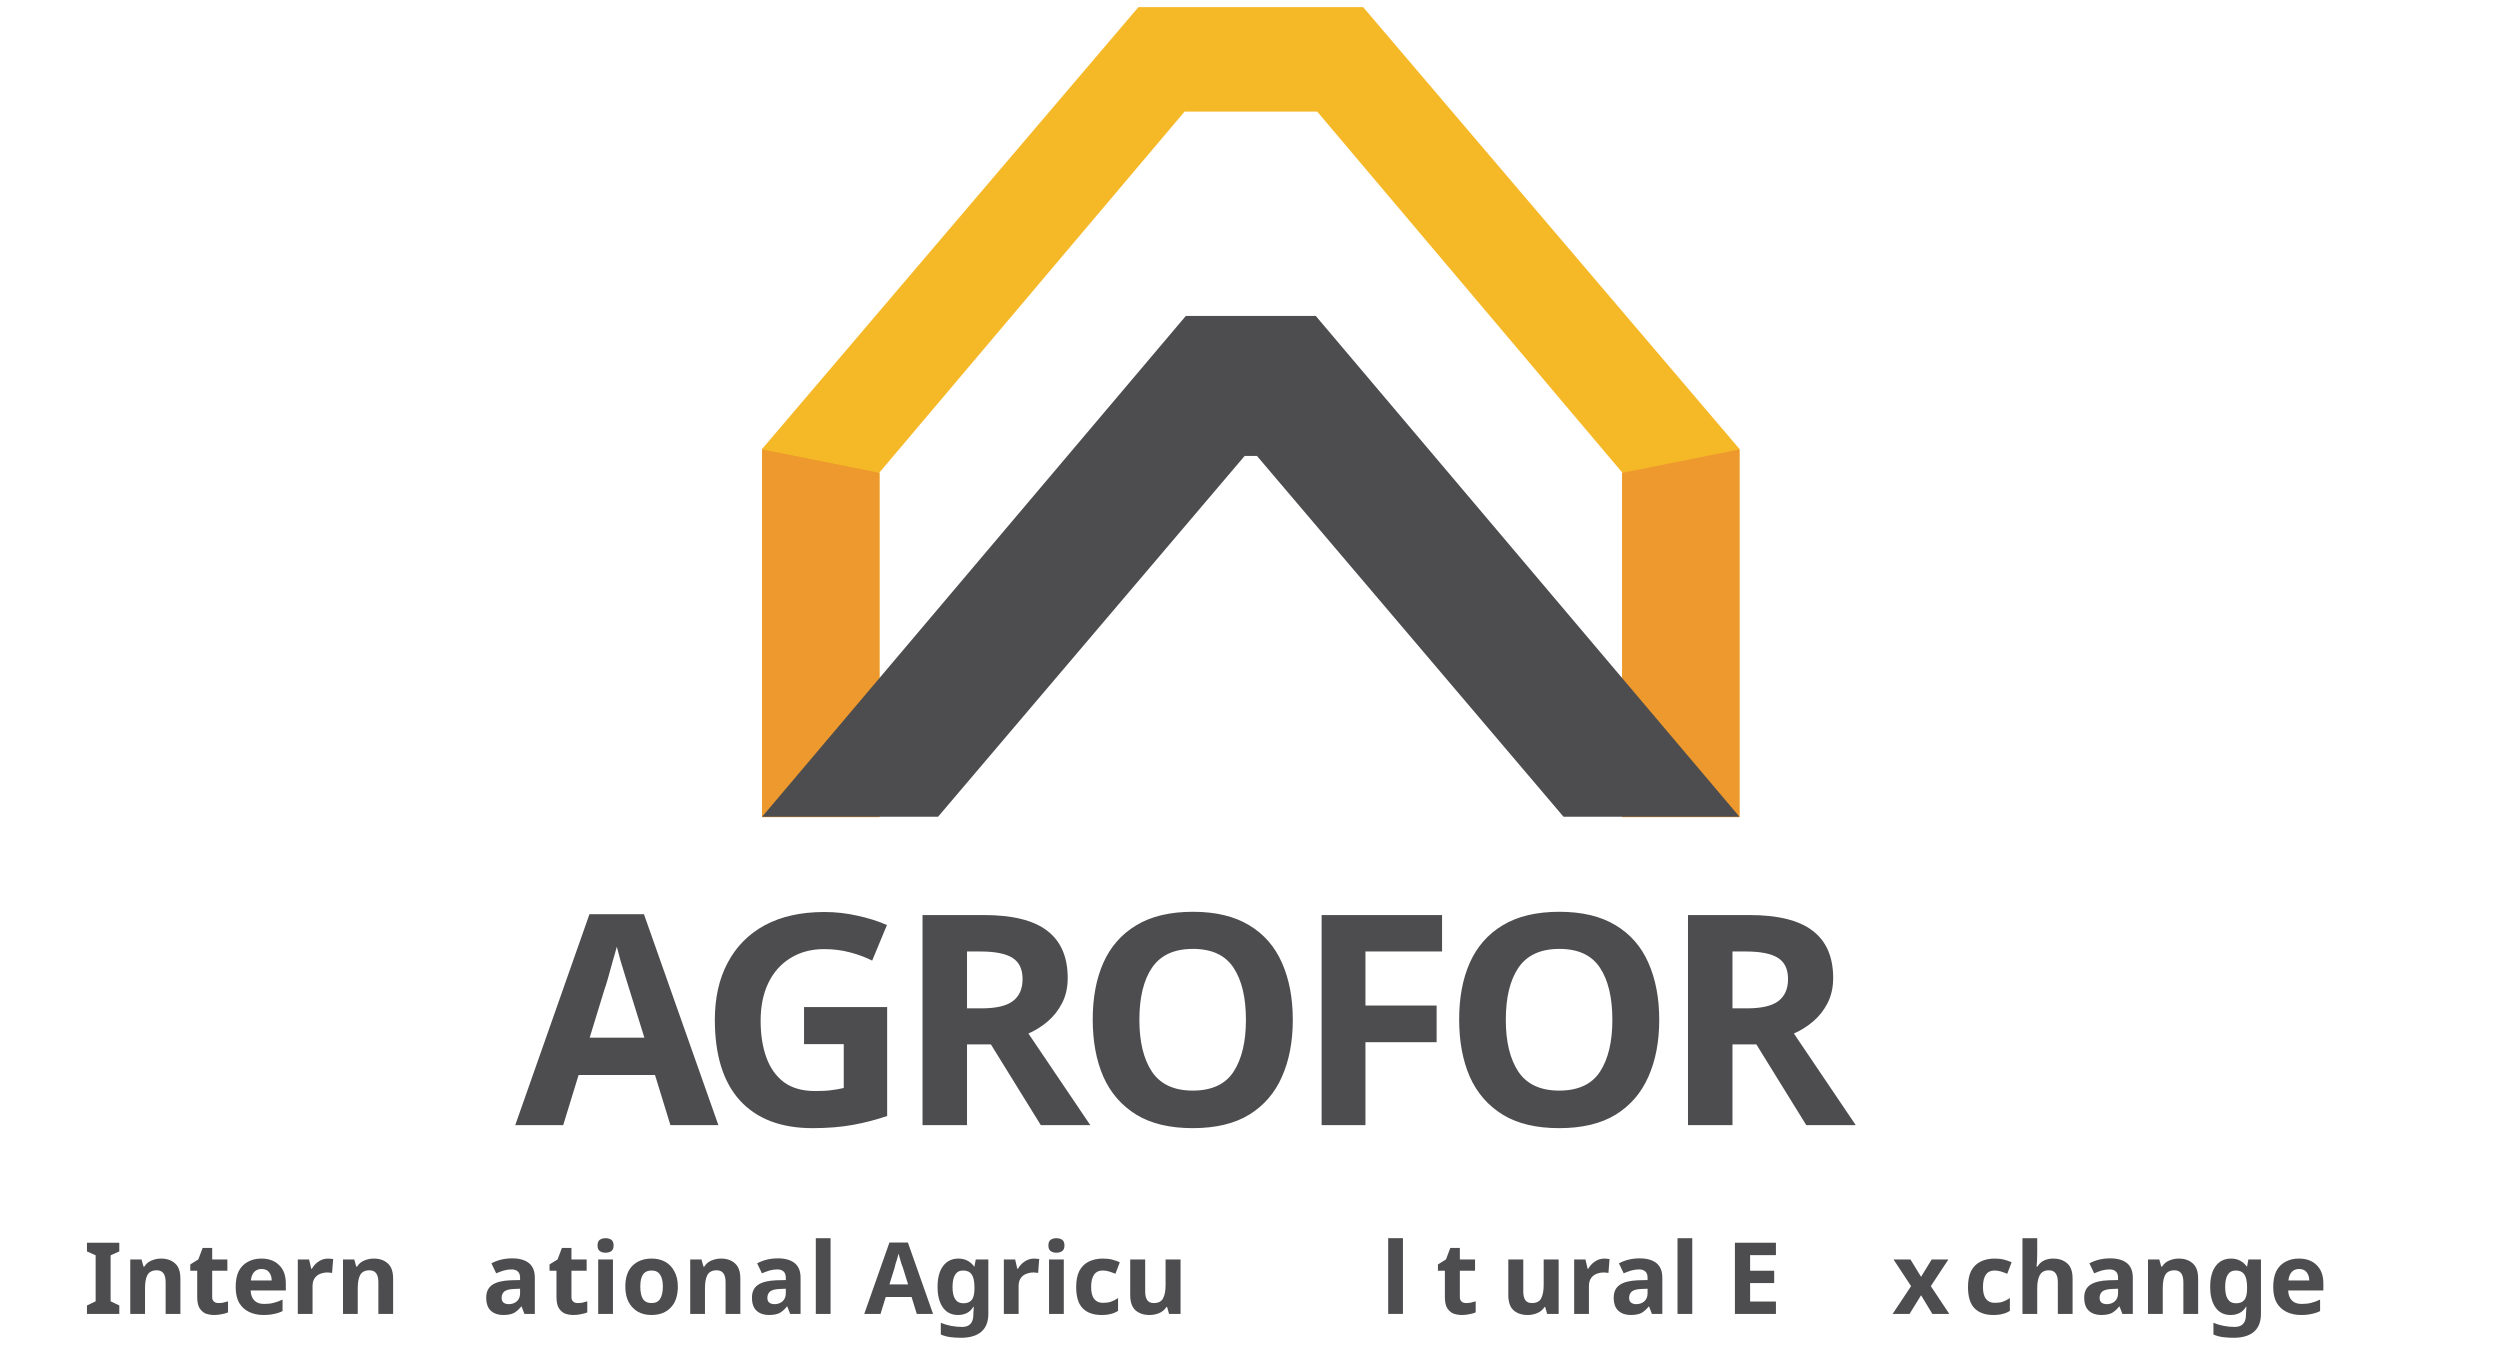
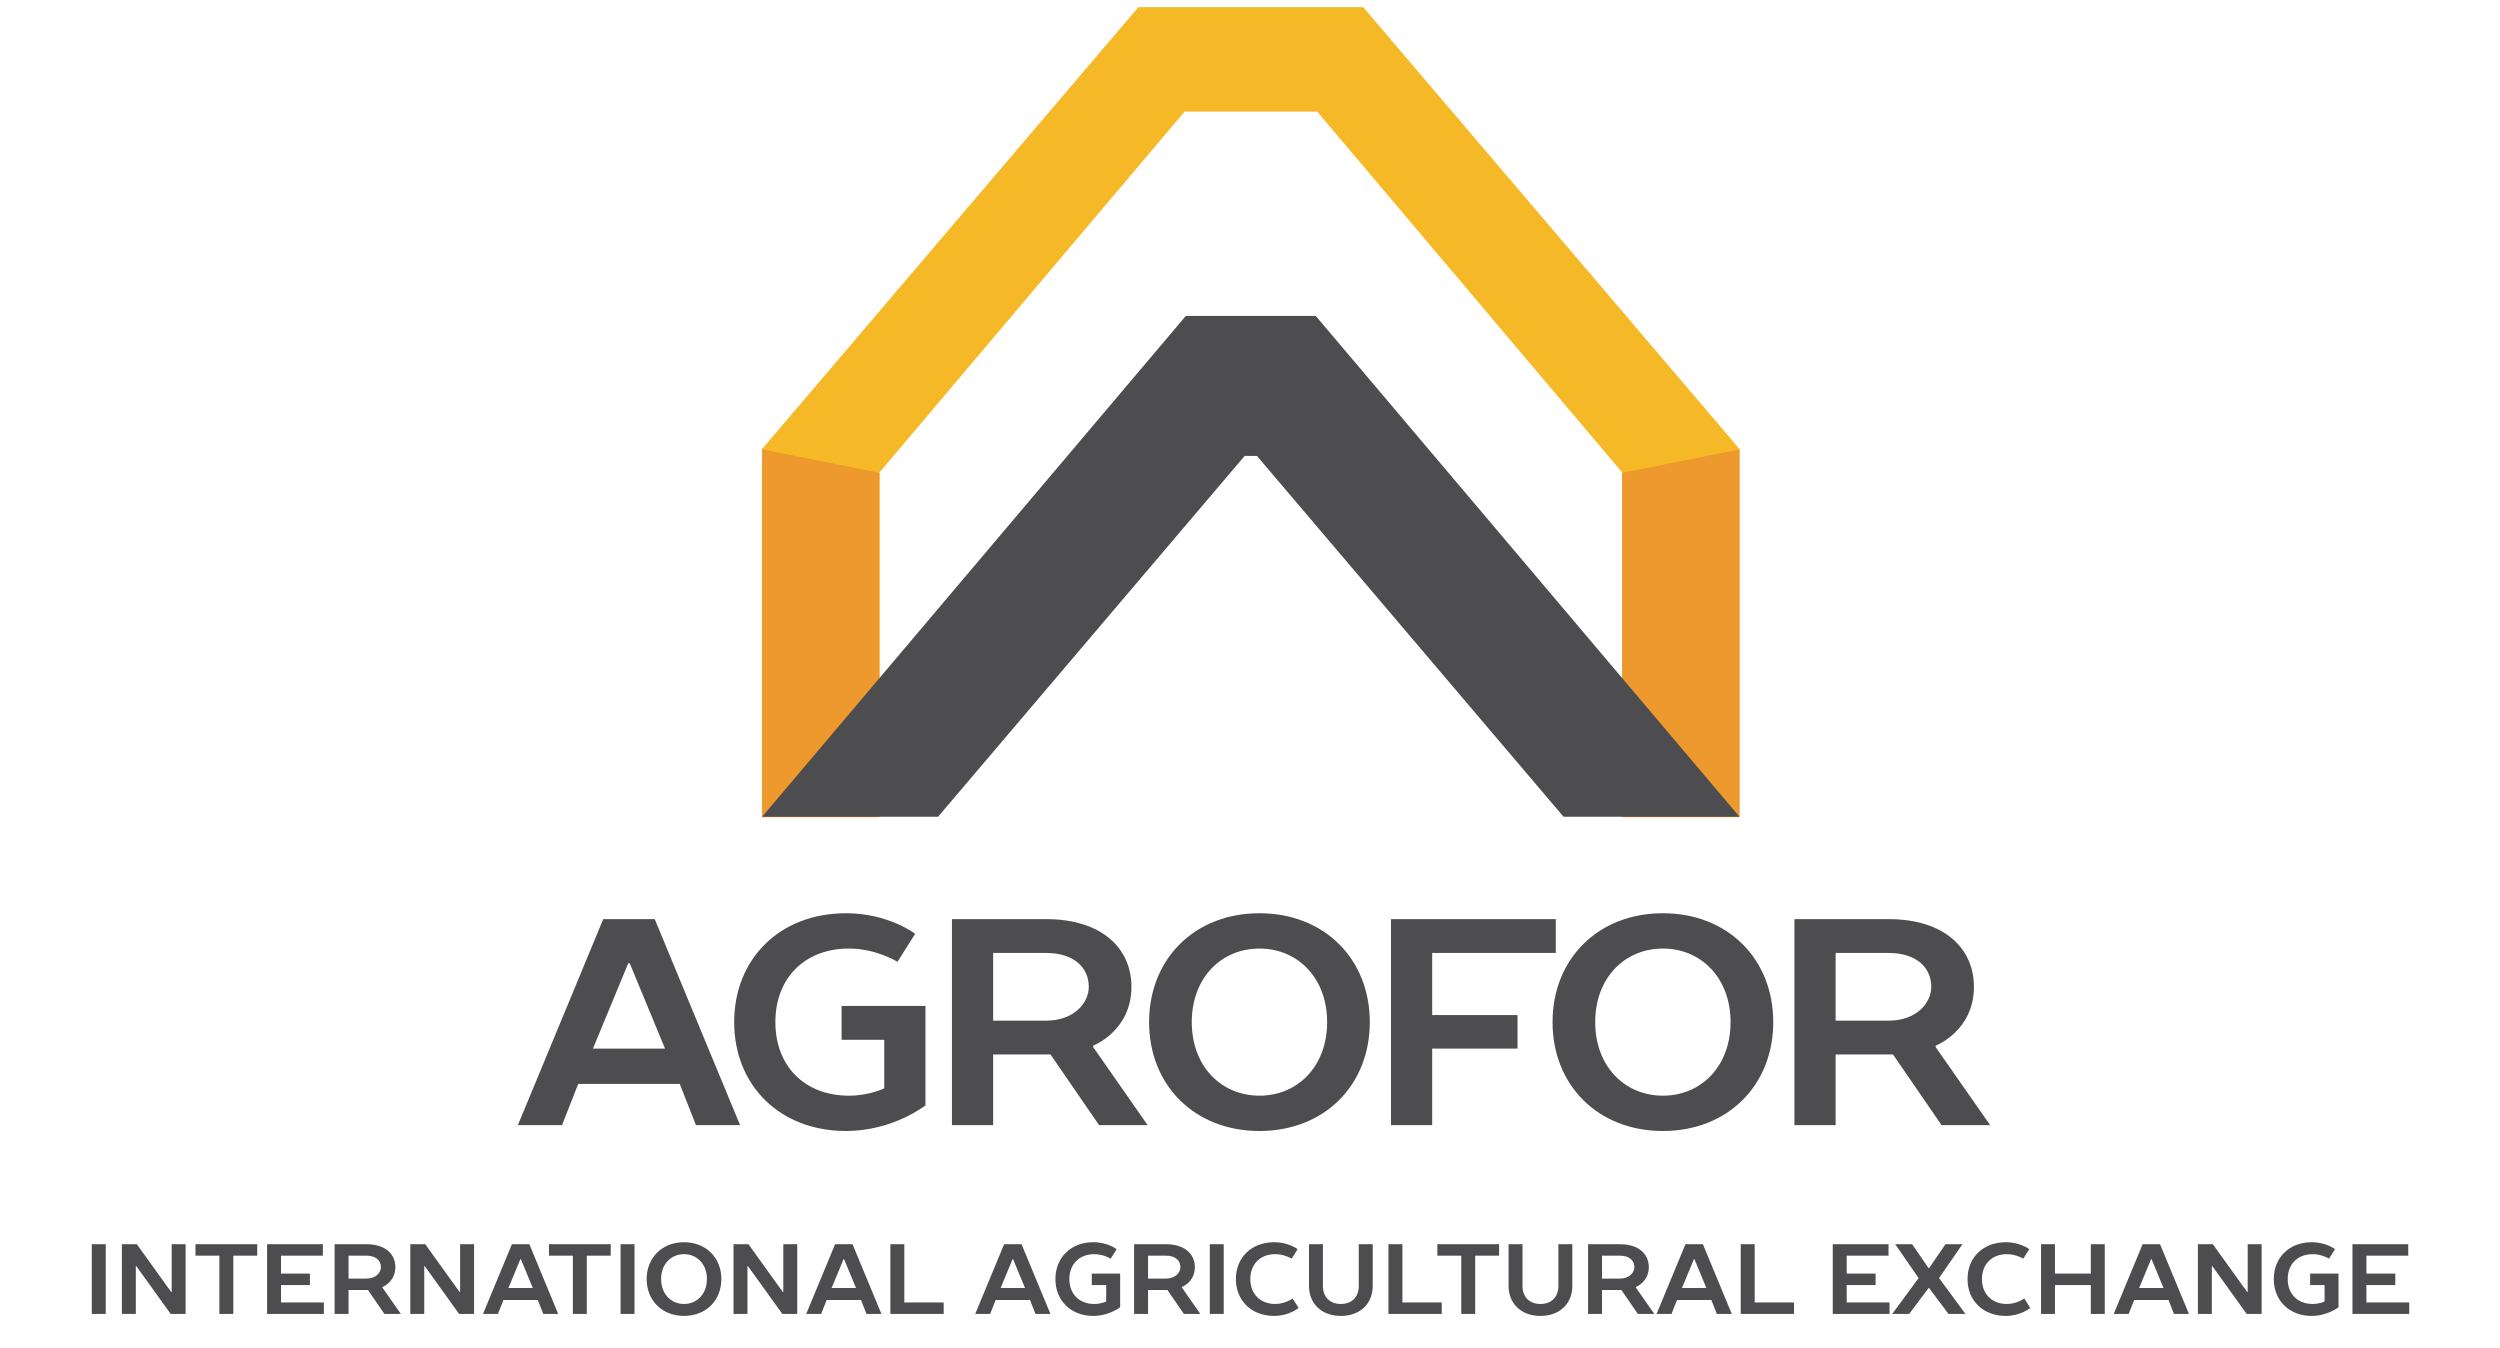
<svg xmlns="http://www.w3.org/2000/svg" width="180px" height="97px" viewBox="0 0 180 97" version="1.1">
  <defs />
  <g id="Page-1" stroke="none" stroke-width="1" fill="none" fill-rule="evenodd">
-     <g id="ЂЃ£Ѓ-†£аЃ" transform="translate(6, -128)">
-       <text id="AGROFOR" font-family="Prosto Sans" font-size="21.187" font-weight="bold" letter-spacing="-1.059" fill="#4D4D4F">
-         <tspan x="31.098" y="209.008">AGROFOR</tspan>
-       </text>
-       <path d="M92.147,128.513 L75.966,128.513 L48.871,160.326 L48.871,186.807 L57.322,186.807 L57.322,162.017 L79.29,136.034 L88.838,136.034 L110.796,162.017 L110.796,186.807 L119.243,186.807 L119.243,160.326 L92.147,128.513" id="Fill-5" fill="#F5B827" />
-       <text id="International-Agricultural-Exchange" font-family="Prosto Sans" font-size="7.171" font-weight="bold" fill="#4D4D4F">
-         <tspan x="0.029" y="222.603">Intern</tspan>
-         <tspan x="28.712" y="222.603" letter-spacing="-0.43">a</tspan>
-         <tspan x="33.396" y="222.603">tional Agricu</tspan>
-         <tspan x="93.388" y="222.603" letter-spacing="-0.574">l</tspan>
-         <tspan x="97.361" y="222.603">t</tspan>
-         <tspan x="102.065" y="222.603">ural E</tspan>
-         <tspan x="130.24" y="222.603" letter-spacing="-0.143">x</tspan>
-         <tspan x="135.368" y="222.603">change</tspan>
-       </text>
-       <path d="M48.871,186.837 L57.322,186.837 L57.322,162.047 L48.871,160.356 L48.871,186.837" id="Fill-6" fill="#ED992D" />
-       <path d="M119.243,186.837 L110.793,186.837 L110.793,162.047 L119.243,160.356 L119.243,186.837" id="Fill-7" fill="#ED992D" />
-       <path d="M79.379,150.748 L48.871,186.807 L61.539,186.807 L83.617,160.825 L84.498,160.825 L106.575,186.807 L119.243,186.807 L88.736,150.748 L79.379,150.748" id="Fill-8" fill="#4D4D4F" />
+     <g id="text" transform="translate(6, -63)" fill="#4D4D4F">
+       <path d="M41.141,129.177 L37.433,129.177 L31.288,144.008 L34.467,144.008 L35.632,141.042 L42.942,141.042 L44.107,144.008 L47.285,144.008 L41.141,129.177 Z M39.234,132.355 L39.34,132.355 L41.882,138.499 L36.691,138.499 L39.234,132.355 Z M54.912,128.753 C50.145,128.753 46.861,132.037 46.861,136.592 C46.861,141.148 50.145,144.432 54.912,144.432 C58.302,144.432 60.633,142.588 60.633,142.588 L60.633,135.427 L54.595,135.427 L54.595,137.864 L57.667,137.864 L57.667,141.36 C57.667,141.36 56.607,141.889 55.124,141.889 C51.946,141.889 49.827,139.771 49.827,136.592 C49.827,133.414 51.946,131.296 55.124,131.296 C57.095,131.296 58.62,132.249 58.62,132.249 L59.891,130.236 C59.891,130.236 57.984,128.753 54.912,128.753 L54.912,128.753 Z M62.54,129.177 L62.54,144.008 L65.506,144.008 L65.506,138.923 L69.637,138.923 L73.133,144.008 L76.629,144.008 L72.71,138.393 L72.71,138.287 C72.71,138.287 75.464,137.228 75.464,134.05 C75.464,131.296 73.345,129.177 69.32,129.177 L62.54,129.177 Z M72.392,134.05 C72.392,135.215 71.332,136.486 69.32,136.486 L65.506,136.486 L65.506,131.613 L69.32,131.613 C71.332,131.613 72.392,132.673 72.392,134.05 L72.392,134.05 Z M76.735,136.592 C76.735,141.148 80.019,144.432 84.68,144.432 C89.342,144.432 92.626,141.148 92.626,136.592 C92.626,132.037 89.342,128.753 84.68,128.753 C80.019,128.753 76.735,132.037 76.735,136.592 L76.735,136.592 Z M89.554,136.592 C89.554,139.771 87.435,141.889 84.68,141.889 C81.926,141.889 79.807,139.771 79.807,136.592 C79.807,133.414 81.926,131.296 84.68,131.296 C87.435,131.296 89.554,133.414 89.554,136.592 L89.554,136.592 Z M94.151,144.008 L97.117,144.008 L97.117,138.499 L103.262,138.499 L103.262,136.084 L97.117,136.084 L97.117,131.613 L106.016,131.613 L106.016,129.177 L94.151,129.177 L94.151,144.008 Z M105.783,136.592 C105.783,141.148 109.067,144.432 113.728,144.432 C118.389,144.432 121.674,141.148 121.674,136.592 C121.674,132.037 118.389,128.753 113.728,128.753 C109.067,128.753 105.783,132.037 105.783,136.592 L105.783,136.592 Z M118.601,136.592 C118.601,139.771 116.483,141.889 113.728,141.889 C110.974,141.889 108.855,139.771 108.855,136.592 C108.855,133.414 110.974,131.296 113.728,131.296 C116.483,131.296 118.601,133.414 118.601,136.592 L118.601,136.592 Z M123.199,129.177 L123.199,144.008 L126.165,144.008 L126.165,138.923 L130.297,138.923 L133.793,144.008 L137.289,144.008 L133.369,138.393 L133.369,138.287 C133.369,138.287 136.123,137.228 136.123,134.05 C136.123,131.296 134.005,129.177 129.979,129.177 L123.199,129.177 Z M133.051,134.05 C133.051,135.215 131.992,136.486 129.979,136.486 L126.165,136.486 L126.165,131.613 L129.979,131.613 C131.992,131.613 133.051,132.673 133.051,134.05 L133.051,134.05 Z" id="AGROFOR" />
+       <path d="M1.613,152.583 L0.609,152.583 L0.609,157.603 L1.613,157.603 L1.613,152.583 Z M6.325,156.025 L3.851,152.583 L2.775,152.583 L2.775,157.603 L3.779,157.603 L3.779,154.161 L3.815,154.161 L6.289,157.603 L7.364,157.603 L7.364,152.583 L6.36,152.583 L6.36,156.025 L6.325,156.025 Z M8.074,152.583 L8.074,153.408 L9.795,153.408 L9.795,157.603 L10.799,157.603 L10.799,153.408 L12.52,153.408 L12.52,152.583 L8.074,152.583 Z M13.23,157.603 L17.318,157.603 L17.318,156.778 L14.234,156.778 L14.234,155.523 L16.314,155.523 L16.314,154.698 L14.234,154.698 L14.234,153.408 L17.246,153.408 L17.246,152.583 L13.23,152.583 L13.23,157.603 Z M18.092,152.583 L18.092,157.603 L19.096,157.603 L19.096,155.882 L20.495,155.882 L21.678,157.603 L22.861,157.603 L21.534,155.702 L21.534,155.666 C21.534,155.666 22.467,155.308 22.467,154.232 C22.467,153.3 21.749,152.583 20.387,152.583 L18.092,152.583 Z M21.427,154.232 C21.427,154.627 21.068,155.057 20.387,155.057 L19.096,155.057 L19.096,153.408 L20.387,153.408 C21.068,153.408 21.427,153.766 21.427,154.232 L21.427,154.232 Z M27.092,156.025 L24.618,152.583 L23.542,152.583 L23.542,157.603 L24.546,157.603 L24.546,154.161 L24.582,154.161 L27.056,157.603 L28.132,157.603 L28.132,152.583 L27.128,152.583 L27.128,156.025 L27.092,156.025 Z M32.112,152.583 L30.857,152.583 L28.777,157.603 L29.853,157.603 L30.247,156.599 L32.721,156.599 L33.115,157.603 L34.191,157.603 L32.112,152.583 Z M31.466,153.659 L31.502,153.659 L32.363,155.738 L30.606,155.738 L31.466,153.659 Z M33.525,152.583 L33.525,153.408 L35.246,153.408 L35.246,157.603 L36.25,157.603 L36.25,153.408 L37.971,153.408 L37.971,152.583 L33.525,152.583 Z M39.685,152.583 L38.681,152.583 L38.681,157.603 L39.685,157.603 L39.685,152.583 Z M40.56,155.093 C40.56,156.635 41.671,157.746 43.249,157.746 C44.826,157.746 45.938,156.635 45.938,155.093 C45.938,153.551 44.826,152.44 43.249,152.44 C41.671,152.44 40.56,153.551 40.56,155.093 L40.56,155.093 Z M44.898,155.093 C44.898,156.168 44.181,156.886 43.249,156.886 C42.317,156.886 41.6,156.168 41.6,155.093 C41.6,154.017 42.317,153.3 43.249,153.3 C44.181,153.3 44.898,154.017 44.898,155.093 L44.898,155.093 Z M50.362,156.025 L47.888,152.583 L46.813,152.583 L46.813,157.603 L47.817,157.603 L47.817,154.161 L47.853,154.161 L50.327,157.603 L51.402,157.603 L51.402,152.583 L50.398,152.583 L50.398,156.025 L50.362,156.025 Z M55.382,152.583 L54.127,152.583 L52.048,157.603 L53.123,157.603 L53.518,156.599 L55.992,156.599 L56.386,157.603 L57.462,157.603 L55.382,152.583 Z M54.737,153.659 L54.773,153.659 L55.633,155.738 L53.876,155.738 L54.737,153.659 Z M58.107,157.603 L61.944,157.603 L61.944,156.778 L59.111,156.778 L59.111,152.583 L58.107,152.583 L58.107,157.603 Z M67.551,152.583 L66.296,152.583 L64.217,157.603 L65.292,157.603 L65.687,156.599 L68.161,156.599 L68.555,157.603 L69.631,157.603 L67.551,152.583 Z M66.906,153.659 L66.942,153.659 L67.802,155.738 L66.045,155.738 L66.906,153.659 Z M72.714,152.44 C71.101,152.44 69.989,153.551 69.989,155.093 C69.989,156.635 71.101,157.746 72.714,157.746 C73.862,157.746 74.651,157.122 74.651,157.122 L74.651,154.698 L72.607,154.698 L72.607,155.523 L73.647,155.523 L73.647,156.706 C73.647,156.706 73.288,156.886 72.786,156.886 C71.711,156.886 70.993,156.168 70.993,155.093 C70.993,154.017 71.711,153.3 72.786,153.3 C73.453,153.3 73.969,153.623 73.969,153.623 L74.4,152.941 C74.4,152.941 73.754,152.44 72.714,152.44 L72.714,152.44 Z M75.655,152.583 L75.655,157.603 L76.659,157.603 L76.659,155.882 L78.057,155.882 L79.24,157.603 L80.423,157.603 L79.097,155.702 L79.097,155.666 C79.097,155.666 80.029,155.308 80.029,154.232 C80.029,153.3 79.312,152.583 77.949,152.583 L75.655,152.583 Z M78.989,154.232 C78.989,154.627 78.631,155.057 77.949,155.057 L76.659,155.057 L76.659,153.408 L77.949,153.408 C78.631,153.408 78.989,153.766 78.989,154.232 L78.989,154.232 Z M82.108,152.583 L81.105,152.583 L81.105,157.603 L82.108,157.603 L82.108,152.583 Z M85.744,152.44 C84.095,152.44 82.983,153.551 82.983,155.093 C82.983,156.635 84.095,157.746 85.744,157.746 C86.82,157.746 87.501,157.172 87.501,157.172 L87.071,156.491 C87.071,156.491 86.533,156.886 85.816,156.886 C84.74,156.886 84.023,156.168 84.023,155.093 C84.023,154.017 84.74,153.3 85.816,153.3 C86.483,153.3 86.999,153.623 86.999,153.623 L87.429,152.941 C87.429,152.941 86.784,152.44 85.744,152.44 L85.744,152.44 Z M90.542,157.746 C91.94,157.746 92.836,156.85 92.836,155.595 L92.836,152.583 L91.832,152.583 L91.832,155.595 C91.832,156.384 91.33,156.886 90.542,156.886 C89.753,156.886 89.251,156.384 89.251,155.595 L89.251,152.583 L88.247,152.583 L88.247,155.595 C88.247,156.85 89.143,157.746 90.542,157.746 L90.542,157.746 Z M93.969,157.603 L97.806,157.603 L97.806,156.778 L94.973,156.778 L94.973,152.583 L93.969,152.583 L93.969,157.603 Z M97.49,152.583 L97.49,153.408 L99.211,153.408 L99.211,157.603 L100.215,157.603 L100.215,153.408 L101.936,153.408 L101.936,152.583 L97.49,152.583 Z M104.912,157.746 C106.311,157.746 107.207,156.85 107.207,155.595 L107.207,152.583 L106.203,152.583 L106.203,155.595 C106.203,156.384 105.701,156.886 104.912,156.886 C104.123,156.886 103.621,156.384 103.621,155.595 L103.621,152.583 L102.618,152.583 L102.618,155.595 C102.618,156.85 103.514,157.746 104.912,157.746 L104.912,157.746 Z M108.34,152.583 L108.34,157.603 L109.344,157.603 L109.344,155.882 L110.742,155.882 L111.926,157.603 L113.109,157.603 L111.782,155.702 L111.782,155.666 C111.782,155.666 112.714,155.308 112.714,154.232 C112.714,153.3 111.997,152.583 110.635,152.583 L108.34,152.583 Z M111.675,154.232 C111.675,154.627 111.316,155.057 110.635,155.057 L109.344,155.057 L109.344,153.408 L110.635,153.408 C111.316,153.408 111.675,153.766 111.675,154.232 L111.675,154.232 Z M116.608,152.583 L115.353,152.583 L113.274,157.603 L114.349,157.603 L114.744,156.599 L117.218,156.599 L117.612,157.603 L118.688,157.603 L116.608,152.583 Z M115.963,153.659 L115.999,153.659 L116.859,155.738 L115.102,155.738 L115.963,153.659 Z M119.333,157.603 L123.17,157.603 L123.17,156.778 L120.337,156.778 L120.337,152.583 L119.333,152.583 L119.333,157.603 Z M125.959,157.603 L130.047,157.603 L130.047,156.778 L126.963,156.778 L126.963,155.523 L129.043,155.523 L129.043,154.698 L126.963,154.698 L126.963,153.408 L129.975,153.408 L129.975,152.583 L125.959,152.583 L125.959,157.603 Z M132.858,155.738 L132.894,155.738 L134.292,157.603 L135.511,157.603 L133.611,155.021 L135.296,152.583 L134.077,152.583 L132.894,154.304 L132.858,154.304 L131.674,152.583 L130.455,152.583 L132.141,155.021 L130.24,157.603 L131.459,157.603 L132.858,155.738 Z M138.422,152.44 C136.773,152.44 135.662,153.551 135.662,155.093 C135.662,156.635 136.773,157.746 138.422,157.746 C139.498,157.746 140.179,157.172 140.179,157.172 L139.749,156.491 C139.749,156.491 139.211,156.886 138.494,156.886 C137.418,156.886 136.701,156.168 136.701,155.093 C136.701,154.017 137.418,153.3 138.494,153.3 C139.161,153.3 139.677,153.623 139.677,153.623 L140.108,152.941 C140.108,152.941 139.462,152.44 138.422,152.44 L138.422,152.44 Z M144.539,152.583 L144.539,154.698 L141.958,154.698 L141.958,152.583 L140.954,152.583 L140.954,157.603 L141.958,157.603 L141.958,155.523 L144.539,155.523 L144.539,157.603 L145.543,157.603 L145.543,152.583 L144.539,152.583 Z M149.523,152.583 L148.268,152.583 L146.189,157.603 L147.264,157.603 L147.659,156.599 L150.133,156.599 L150.527,157.603 L151.603,157.603 L149.523,152.583 Z M148.878,153.659 L148.914,153.659 L149.774,155.738 L148.017,155.738 L148.878,153.659 Z M155.798,156.025 L153.324,152.583 L152.248,152.583 L152.248,157.603 L153.252,157.603 L153.252,154.161 L153.288,154.161 L155.762,157.603 L156.837,157.603 L156.837,152.583 L155.834,152.583 L155.834,156.025 L155.798,156.025 Z M160.437,152.44 C158.824,152.44 157.712,153.551 157.712,155.093 C157.712,156.635 158.824,157.746 160.437,157.746 C161.585,157.746 162.373,157.122 162.373,157.122 L162.373,154.698 L160.33,154.698 L160.33,155.523 L161.37,155.523 L161.37,156.706 C161.37,156.706 161.011,156.886 160.509,156.886 C159.433,156.886 158.716,156.168 158.716,155.093 C158.716,154.017 159.433,153.3 160.509,153.3 C161.176,153.3 161.692,153.623 161.692,153.623 L162.123,152.941 C162.123,152.941 161.477,152.44 160.437,152.44 L160.437,152.44 Z M163.377,157.603 L167.465,157.603 L167.465,156.778 L164.381,156.778 L164.381,155.523 L166.461,155.523 L166.461,154.698 L164.381,154.698 L164.381,153.408 L167.393,153.408 L167.393,152.583 L163.377,152.583 L163.377,157.603 Z" id="International-Agricultural-Exchange" />
+     </g>
+     <g id="ЂЃ£Ѓ-†£аЃ" transform="translate(54, -128)">
+       <path d="M44.148,128.513 L27.966,128.513 L0.872,160.326 L0.872,186.807 L9.322,186.807 L9.322,162.017 L31.291,136.034 L40.837,136.034 L62.795,162.017 L62.795,186.807 L71.243,186.807 L71.243,160.326 L44.148,128.513" id="Fill-5" fill="#F5B827" />
+       <path d="M0.872,186.837 L9.322,186.837 L9.322,162.047 L0.872,160.356 L0.872,186.837" id="Fill-6" fill="#ED992D" />
+       <path d="M71.243,186.837 L62.792,186.837 L62.792,162.047 L71.243,160.356 L71.243,186.837" id="Fill-7" fill="#ED992D" />
+       <path d="M31.378,150.748 L0.872,186.807 L13.54,186.807 L35.617,160.825 L36.498,160.825 L58.575,186.807 L71.243,186.807 L40.736,150.748 L31.378,150.748" id="Fill-8" fill="#4D4D4F" />
    </g>
  </g>
</svg>
